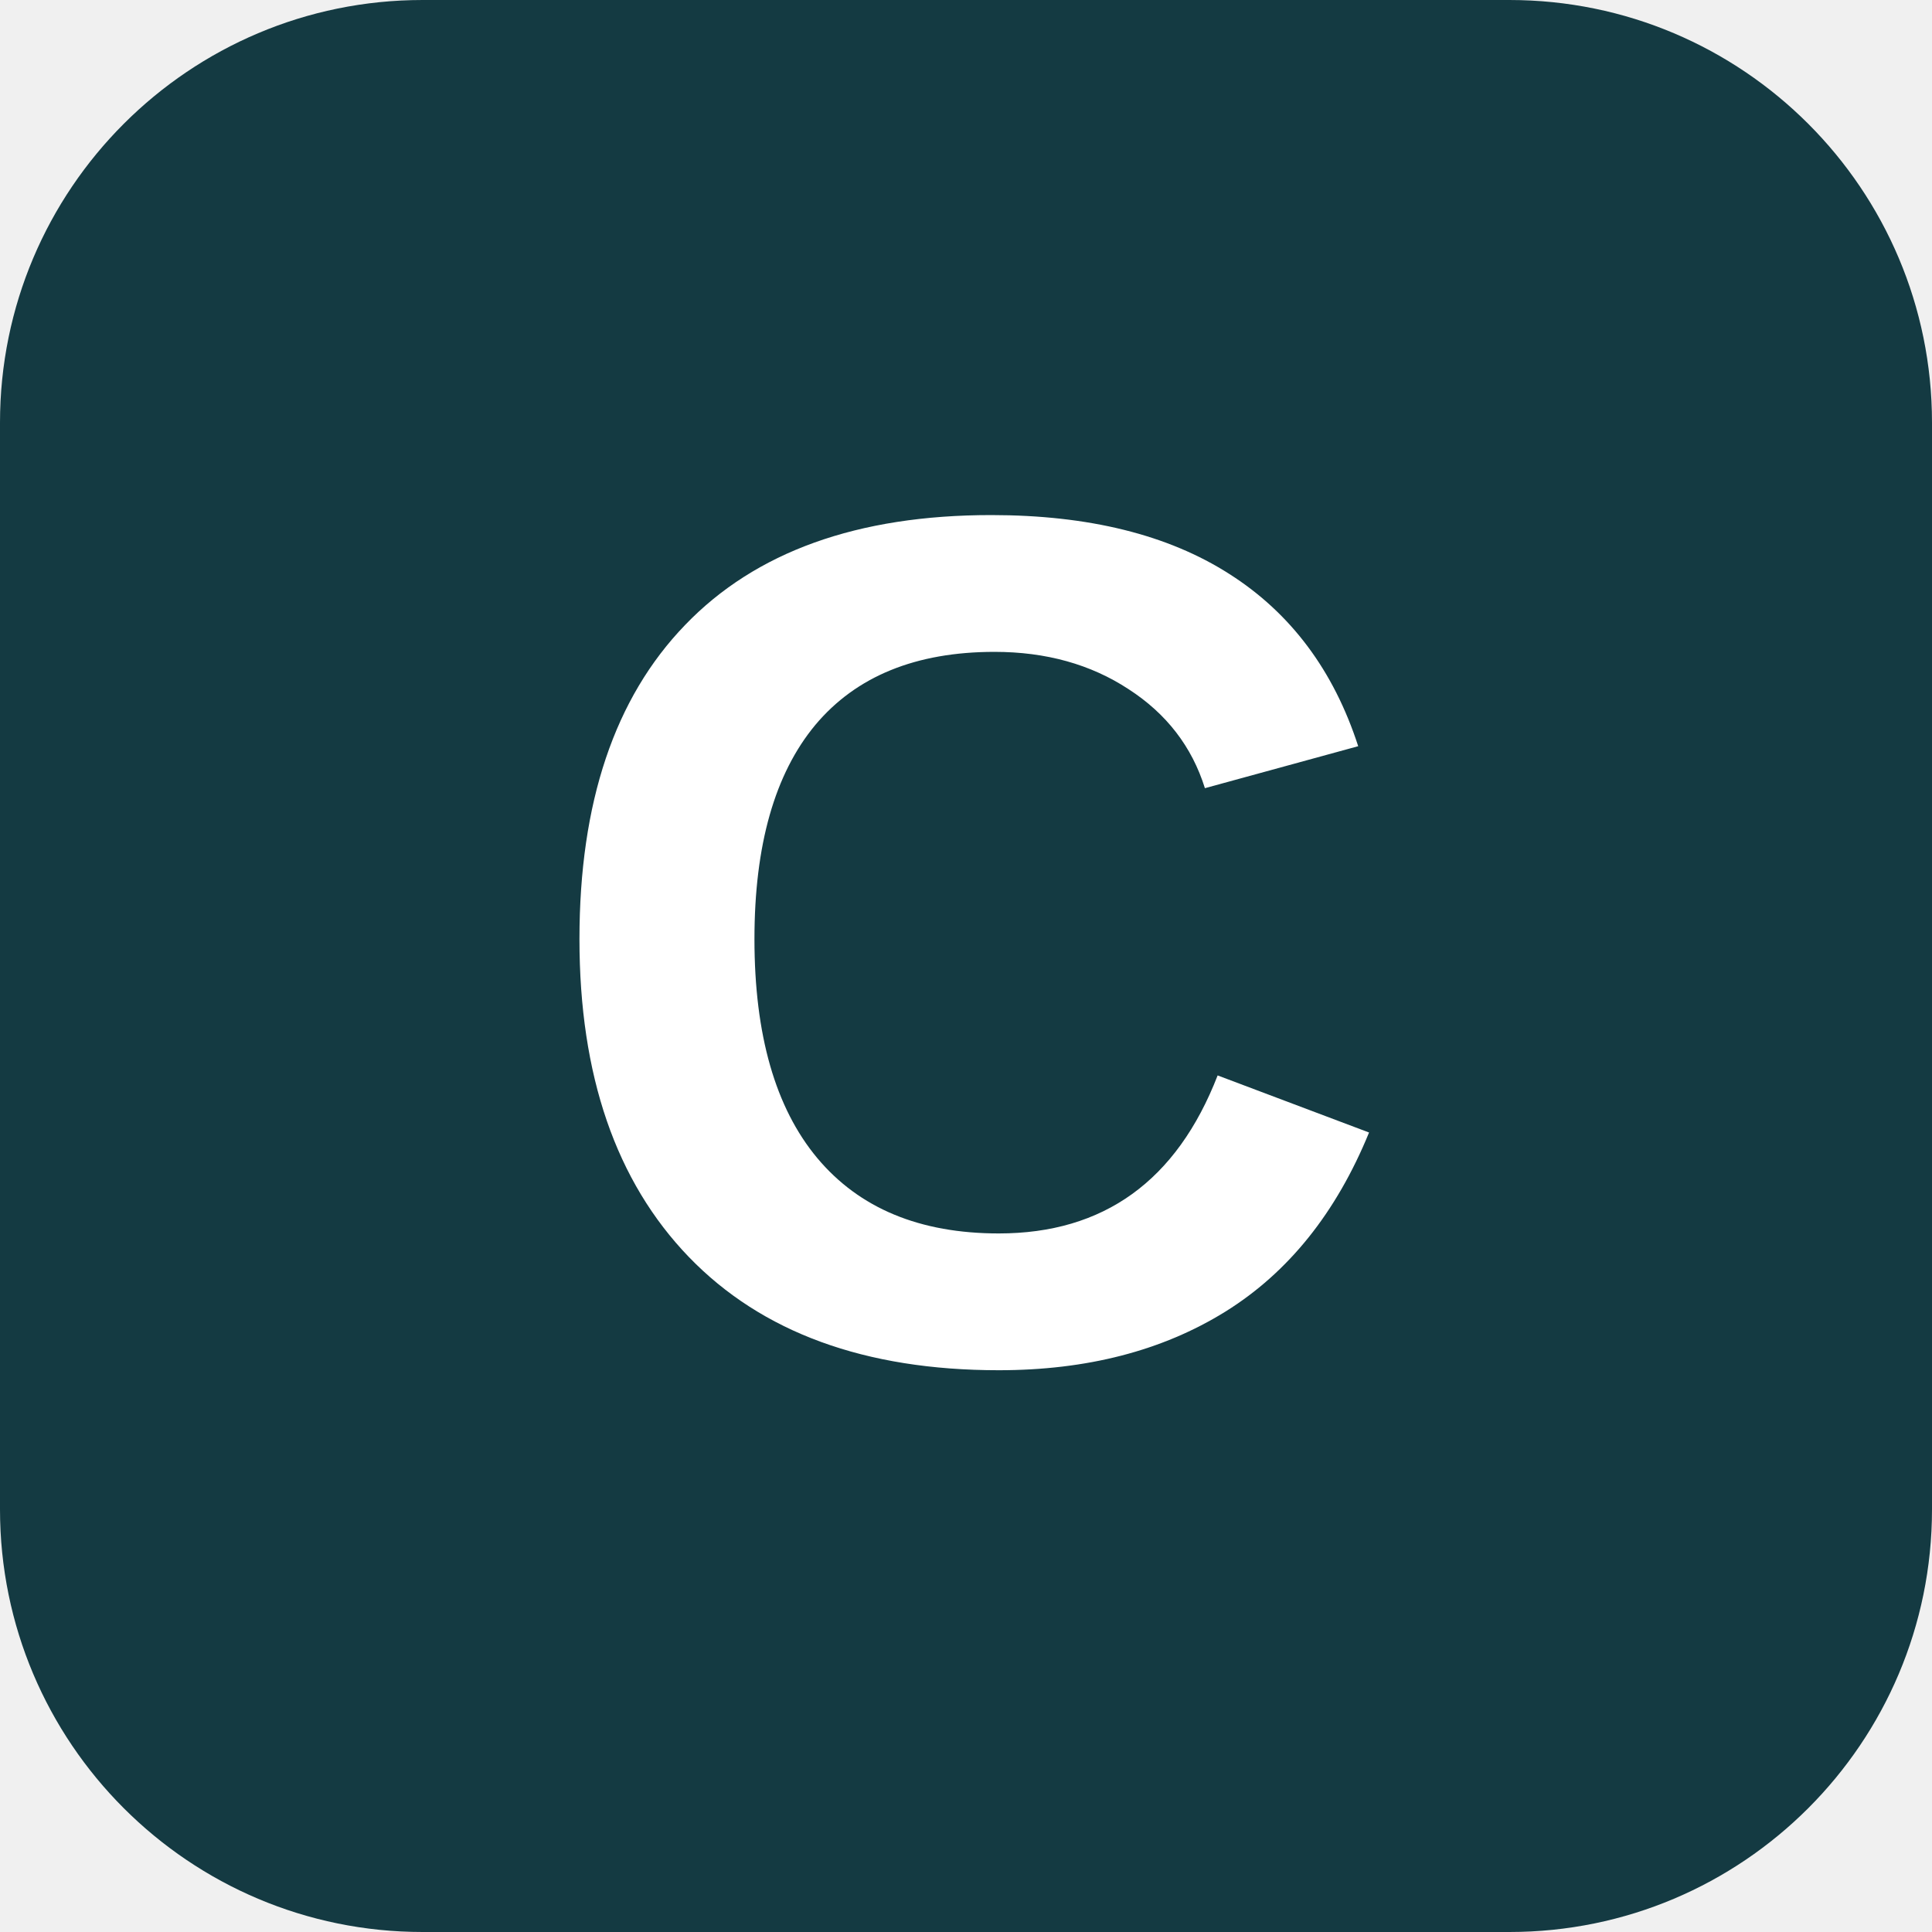
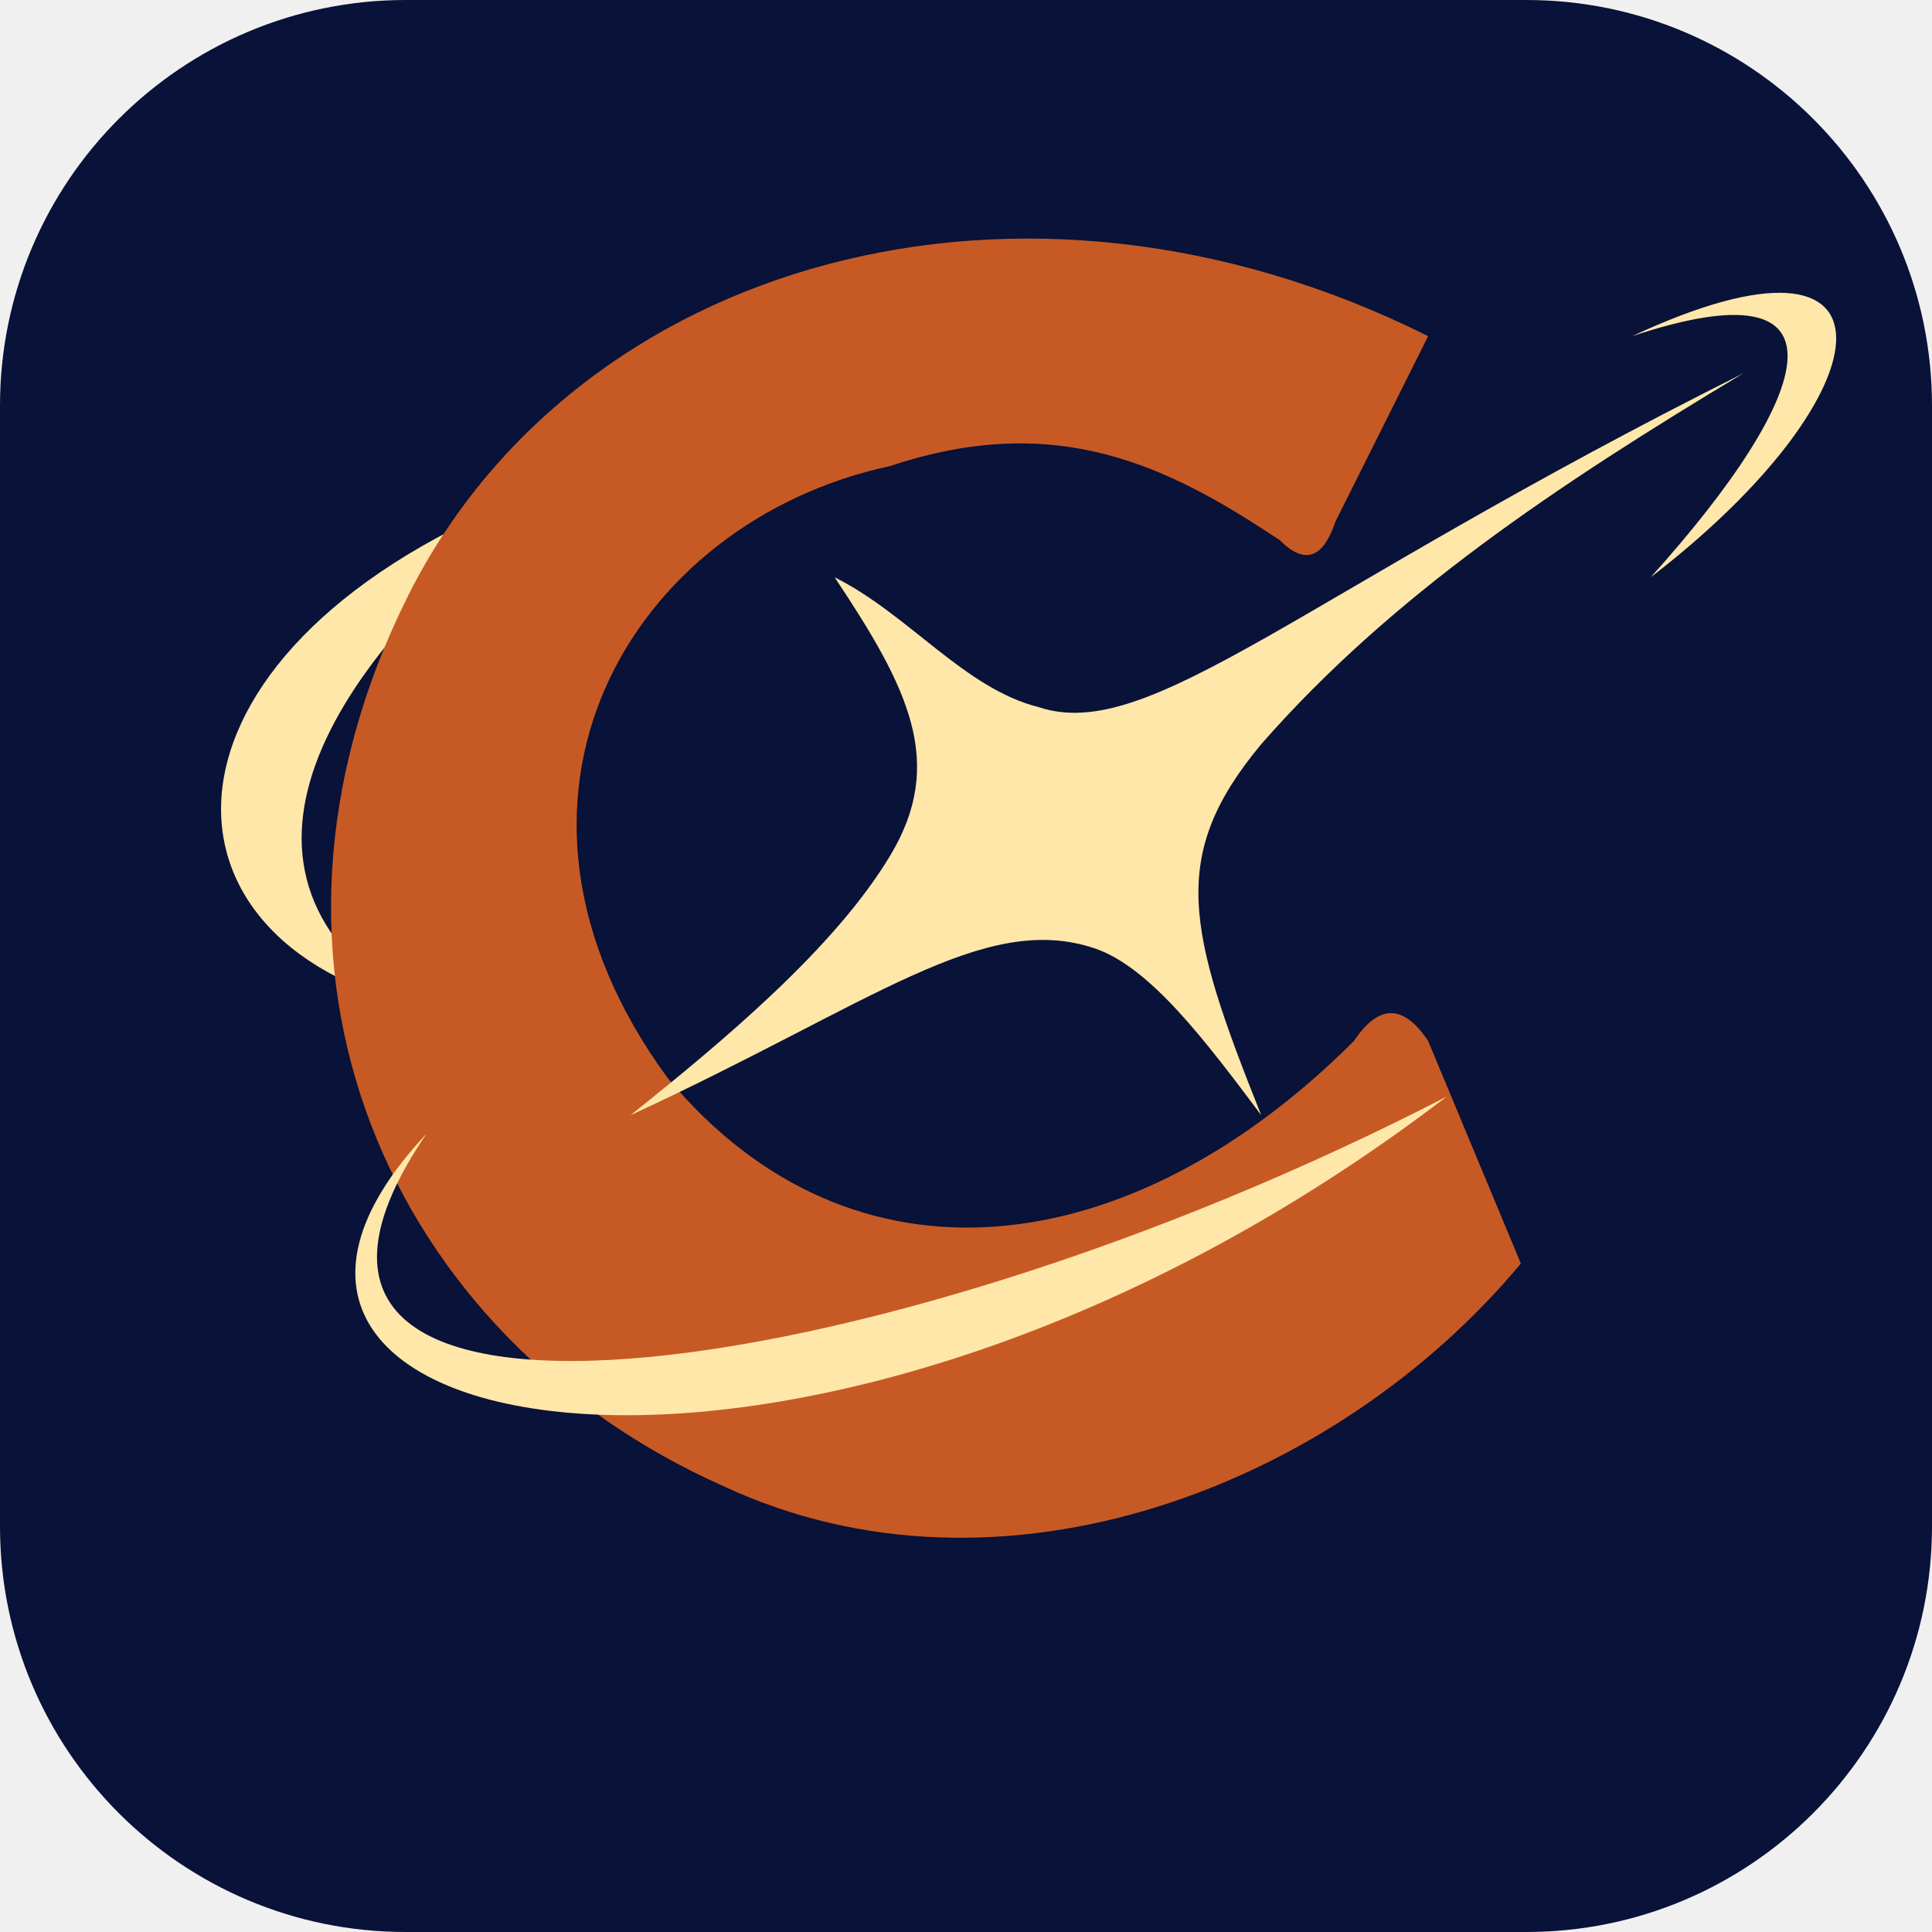
- <svg xmlns="http://www.w3.org/2000/svg" viewBox="0 0 64 64">
-   <rect width="64" height="64" rx="14" fill="#143A42" />
-   <text x="32" y="45" text-anchor="middle" font-family="Arial,Helvetica,sans-serif" font-weight="700" font-size="40" fill="#fff">C</text>
+ <svg xmlns="http://www.w3.org/2000/svg" viewBox="0 0 100 100">
+   <rect width="100" height="100" rx="21" fill="#091238" />
+   <g transform="translate(0 3) scale(.96)">
+     <path d="M30 23C8 31 7 47 22 51C11 44 17 33 30 23Z" fill="#ffe7aa" />
+     <path d="M77 15C55 4 31 11 22 29C12 49 21 69 39 77C54 84 72 77 82 65L77 53Q75 50 73 53C61 65 46 67 36 55C25 40 34 25 48 22C57 19 63 22 69 26Q71 28 72 25Z" fill="#c75a24" />
+     <path d="M94 17C70 29 62 37 56 35C52 34 49 30 45 28C49 34 51 38 48 43C45 48 39 53 34 57C47 51 53 46 59 48C62 49 65 53 68 57C64 47 63 43 68 37C75 29 84 23 94 17Z" fill="#ffe7aa" />
+     <path d="M23 58C7 75 44 82 78 56C47 72 10 77 23 58ZM88 15C103 8 102 18 89 28C98 18 100 11 88 15Z" fill="#ffe7aa" />
+   </g>
</svg>
